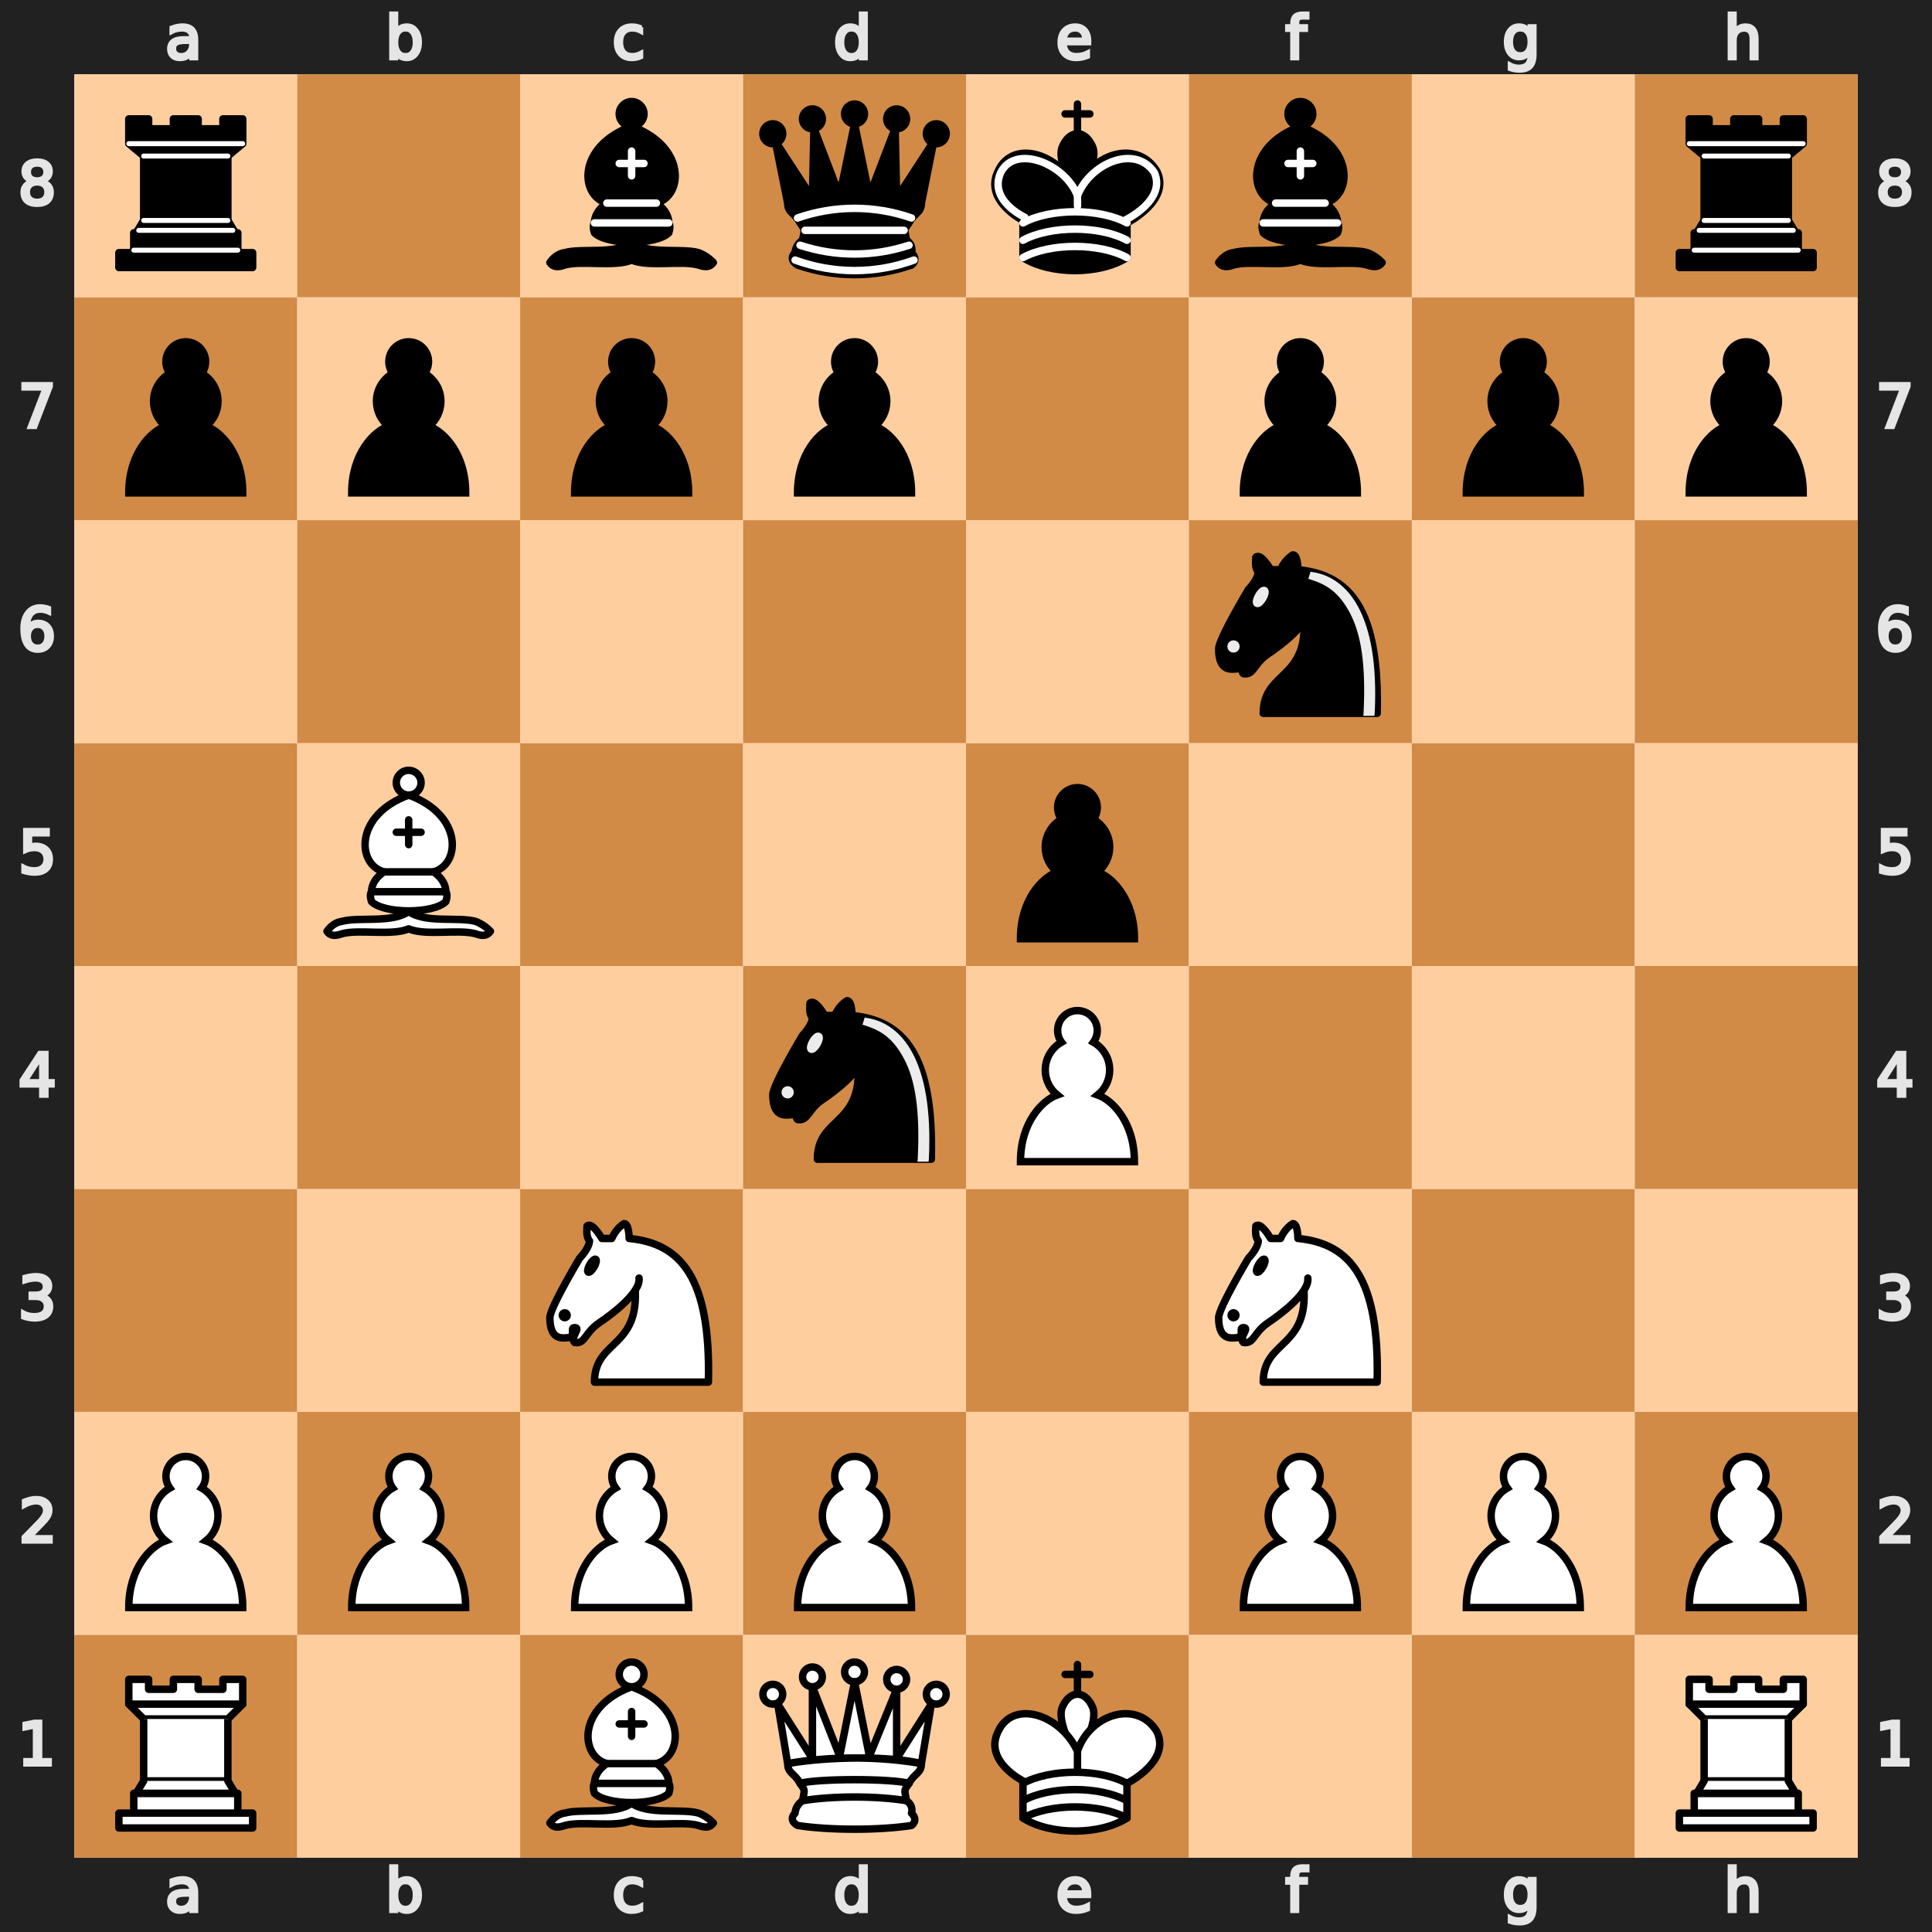
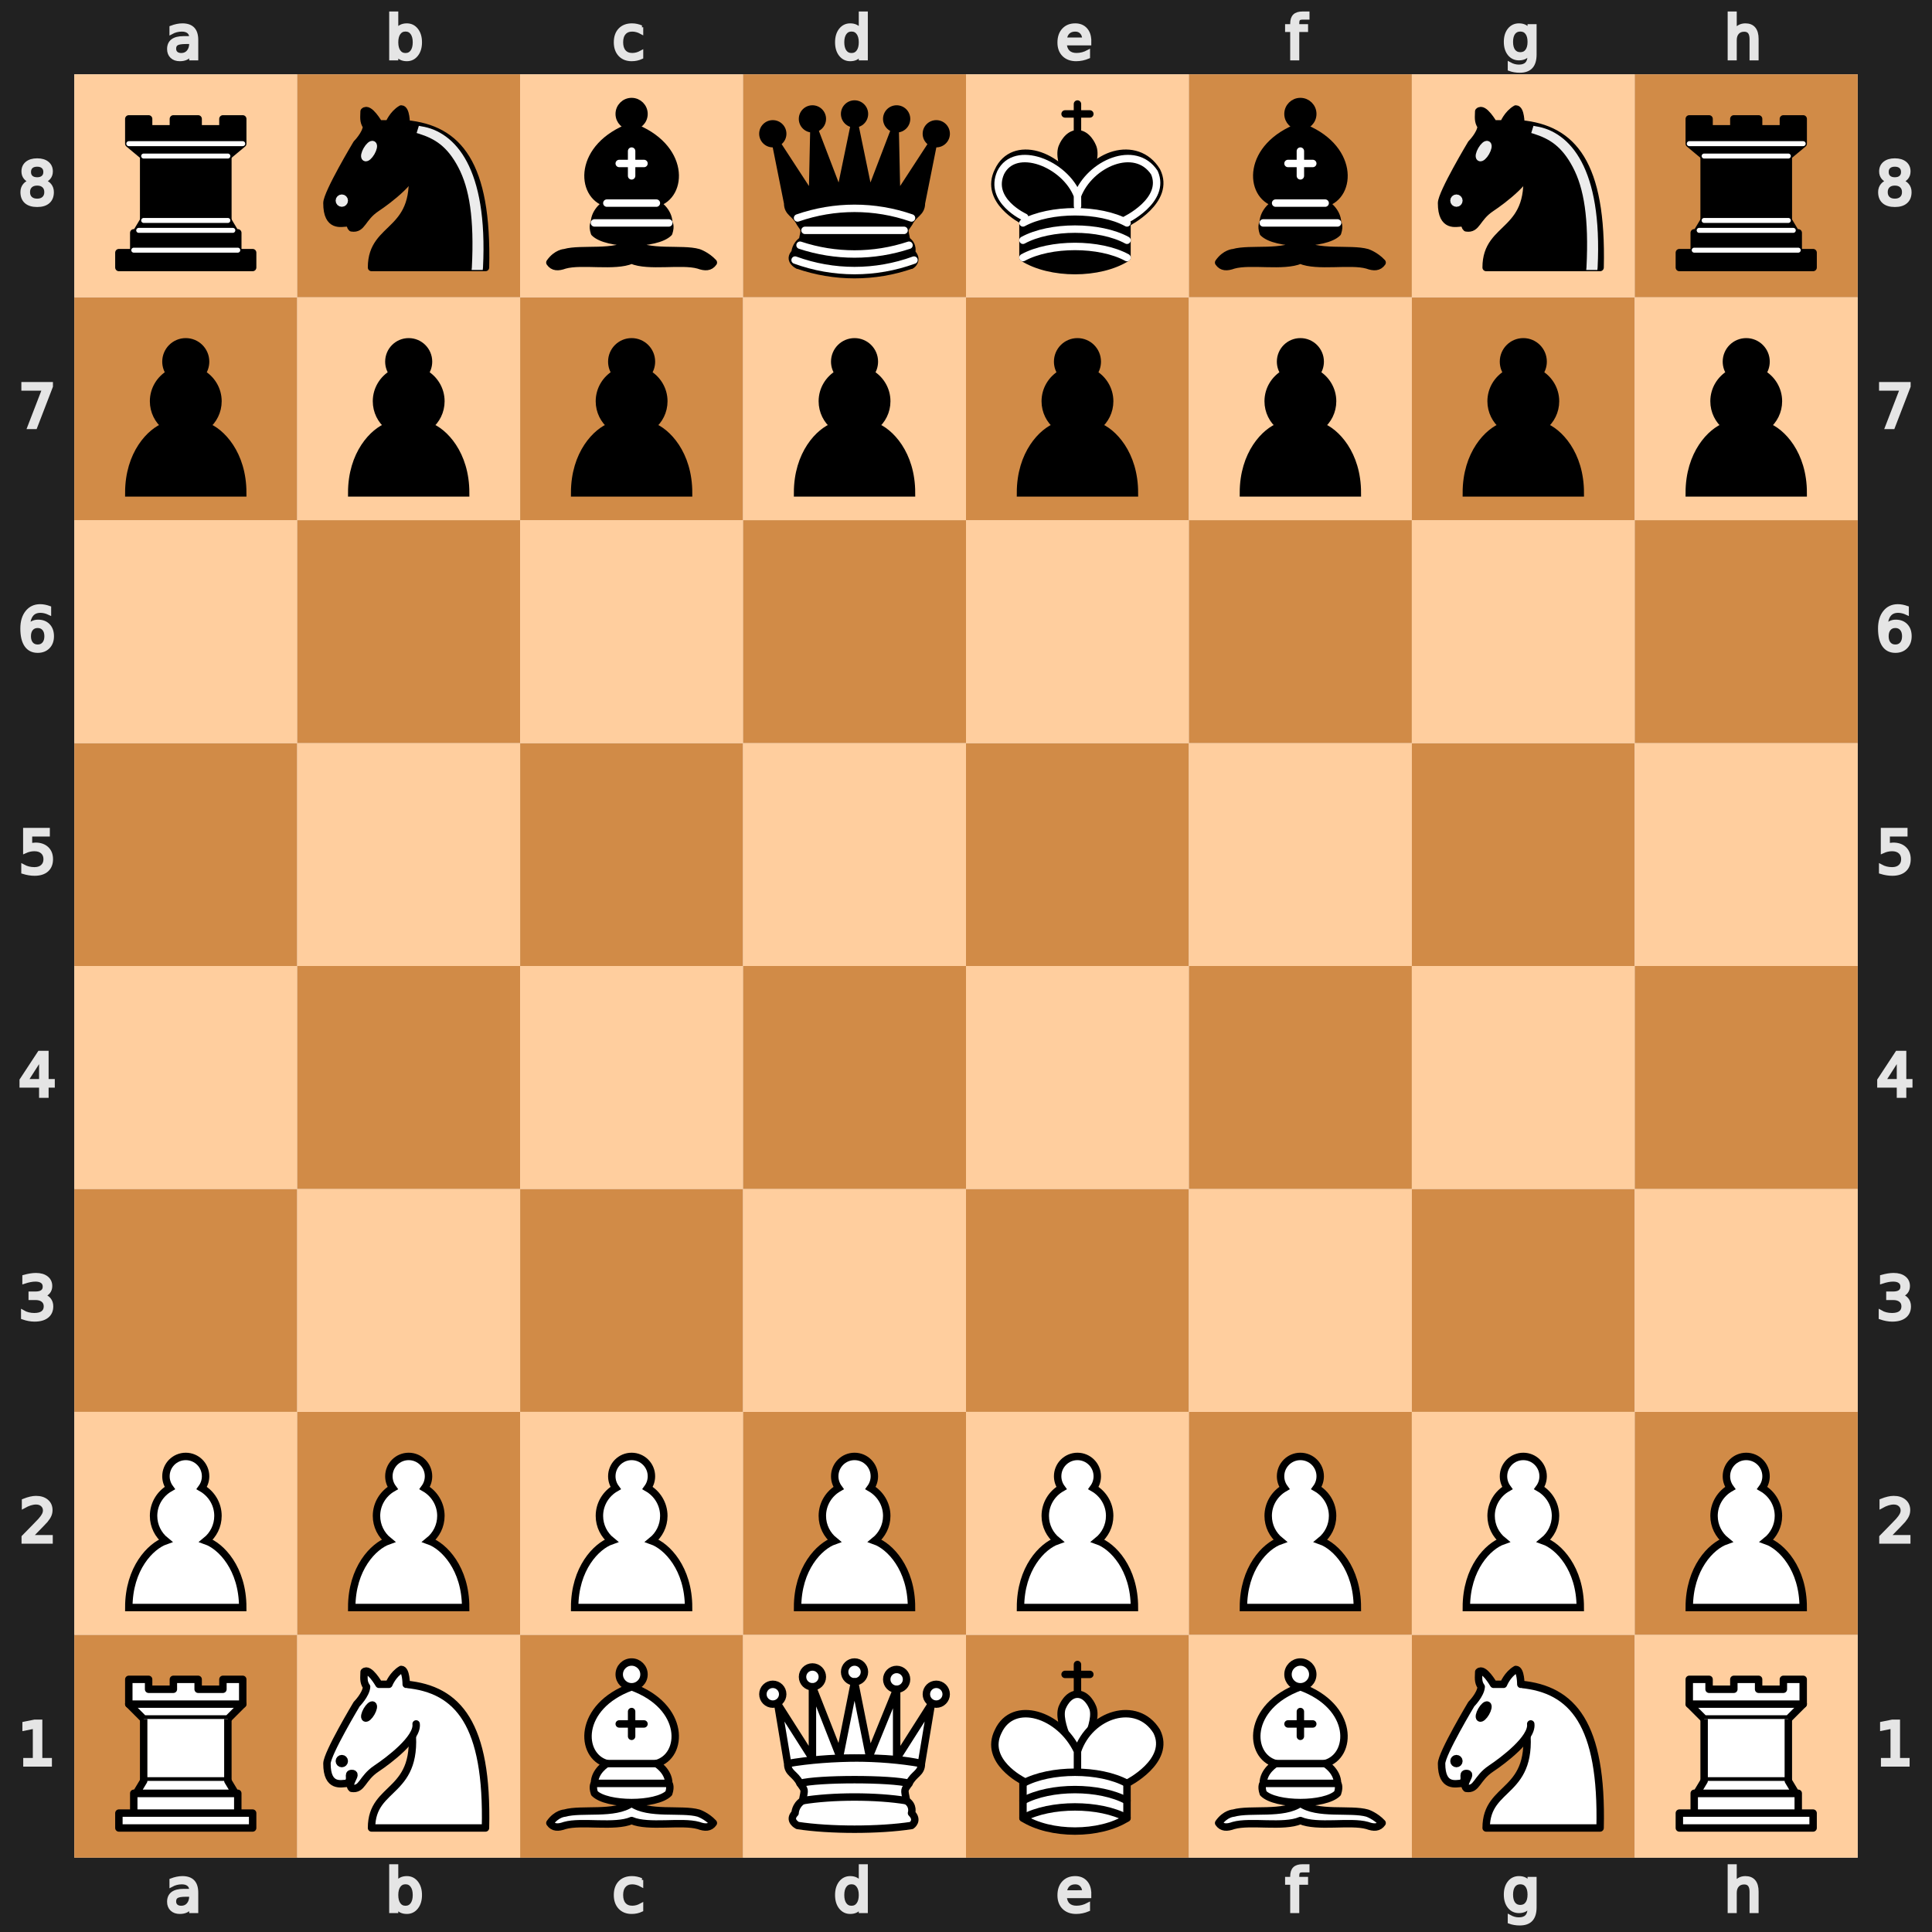
<svg xmlns="http://www.w3.org/2000/svg" xmlns:xlink="http://www.w3.org/1999/xlink" viewBox="0 0 390 390">
  <defs>
    <g id="white-pawn" class="white pawn">
      <path d="M22.5 9c-2.21 0-4 1.79-4 4 0 .89.29 1.71.78 2.38C17.33 16.5 16 18.59 16 21c0 2.03.94 3.84 2.41 5.03-3 1.06-7.41 5.55-7.41 13.47h23c0-7.92-4.41-12.41-7.41-13.47 1.47-1.19 2.41-3 2.41-5.03 0-2.41-1.33-4.5-3.28-5.62.49-.67.78-1.49.78-2.38 0-2.21-1.79-4-4-4z" fill="#fff" stroke="#000" stroke-width="1.5" stroke-linecap="round" />
    </g>
    <g id="white-knight" class="white knight" fill="none" fill-rule="evenodd" stroke="#000" stroke-width="1.5" stroke-linecap="round" stroke-linejoin="round">
      <path d="M 22,10 C 32.5,11 38.5,18 38,39 L 15,39 C 15,30 25,32.5 23,18" style="fill:#ffffff; stroke:#000000;" />
      <path d="M 24,18 C 24.38,20.91 18.45,25.37 16,27 C 13,29 13.18,31.34 11,31 C 9.958,30.06 12.41,27.96 11,28 C 10,28 11.19,29.23 10,30 C 9,30 5.997,31 6,26 C 6,24 12,14 12,14 C 12,14 13.89,12.1 14,10.5 C 13.27,9.506 13.5,8.5 13.5,7.5 C 14.5,6.5 16.5,10 16.5,10 L 18.5,10 C 18.5,10 19.28,8.008 21,7 C 22,7 22,10 22,10" style="fill:#ffffff; stroke:#000000;" />
      <path d="M 9.5 25.5 A 0.5 0.5 0 1 1 8.5,25.5 A 0.5 0.5 0 1 1 9.5 25.5 z" style="fill:#000000; stroke:#000000;" />
      <path d="M 15 15.5 A 0.5 1.5 0 1 1 14,15.5 A 0.5 1.5 0 1 1 15 15.5 z" transform="matrix(0.866,0.5,-0.5,0.866,9.693,-5.173)" style="fill:#000000; stroke:#000000;" />
    </g>
    <g id="white-bishop" class="white bishop" fill="none" fill-rule="evenodd" stroke="#000" stroke-width="1.5" stroke-linecap="round" stroke-linejoin="round">
      <g fill="#fff" stroke-linecap="butt">
        <path d="M9 36c3.39-.97 10.11.43 13.5-2 3.39 2.43 10.11 1.03 13.5 2 0 0 1.65.54 3 2-.68.97-1.65.99-3 .5-3.39-.97-10.11.46-13.5-1-3.39 1.46-10.11.03-13.5 1-1.354.49-2.323.47-3-.5 1.354-1.94 3-2 3-2zM15 32c2.5 2.5 12.5 2.5 15 0 .5-1.5 0-2 0-2 0-2.5-2.5-4-2.5-4 5.5-1.5 6-11.5-5-15.5-11 4-10.5 14-5 15.5 0 0-2.5 1.5-2.5 4 0 0-.5.5 0 2zM25 8a2.5 2.5 0 1 1-5 0 2.5 2.5 0 1 1 5 0z" />
      </g>
      <path d="M17.5 26h10M15 30h15m-7.5-14.5v5M20 18h5" stroke-linejoin="miter" />
    </g>
    <g id="white-rook" class="white rook" fill="#fff" fill-rule="evenodd" stroke="#000" stroke-width="1.5" stroke-linecap="round" stroke-linejoin="round">
      <path d="M9 39h27v-3H9v3zM12 36v-4h21v4H12zM11 14V9h4v2h5V9h5v2h5V9h4v5" stroke-linecap="butt" />
      <path d="M34 14l-3 3H14l-3-3" />
      <path d="M31 17v12.5H14V17" stroke-linecap="butt" stroke-linejoin="miter" />
      <path d="M31 29.5l1.5 2.5h-20l1.5-2.5" />
      <path d="M11 14h23" fill="none" stroke-linejoin="miter" />
    </g>
    <g id="white-queen" class="white queen" fill="#fff" fill-rule="evenodd" stroke="#000" stroke-width="1.5" stroke-linecap="round" stroke-linejoin="round">
      <path d="M8 12a2 2 0 1 1-4 0 2 2 0 1 1 4 0zM24.5 7.5a2 2 0 1 1-4 0 2 2 0 1 1 4 0zM41 12a2 2 0 1 1-4 0 2 2 0 1 1 4 0zM16 8.5a2 2 0 1 1-4 0 2 2 0 1 1 4 0zM33 9a2 2 0 1 1-4 0 2 2 0 1 1 4 0z" />
      <path d="M9 26c8.5-1.5 21-1.5 27 0l2-12-7 11V11l-5.5 13.5-3-15-3 15-5.5-14V25L7 14l2 12zM9 26c0 2 1.5 2 2.5 4 1 1.5 1 1 .5 3.5-1.5 1-1.5 2.5-1.5 2.5-1.5 1.5.5 2.5.5 2.5 6.5 1 16.5 1 23 0 0 0 1.5-1 0-2.5 0 0 .5-1.5-1-2.5-.5-2.5-.5-2 .5-3.5 1-2 2.5-2 2.5-4-8.5-1.5-18.5-1.5-27 0z" stroke-linecap="butt" />
      <path d="M11.5 30c3.5-1 18.5-1 22 0M12 33.5c6-1 15-1 21 0" fill="none" />
    </g>
    <g id="white-king" class="white king" fill="none" fill-rule="evenodd" stroke="#000" stroke-width="1.5" stroke-linecap="round" stroke-linejoin="round">
      <path d="M22.5 11.63V6M20 8h5" stroke-linejoin="miter" />
      <path d="M22.5 25s4.5-7.5 3-10.5c0 0-1-2.5-3-2.5s-3 2.5-3 2.5c-1.5 3 3 10.5 3 10.5" fill="#fff" stroke-linecap="butt" stroke-linejoin="miter" />
      <path d="M11.5 37c5.5 3.5 15.5 3.5 21 0v-7s9-4.5 6-10.5c-4-6.5-13.5-3.5-16 4V27v-3.5c-3.5-7.5-13-10.5-16-4-3 6 5 10 5 10V37z" fill="#fff" />
      <path d="M11.5 30c5.5-3 15.5-3 21 0m-21 3.5c5.5-3 15.5-3 21 0m-21 3.5c5.5-3 15.5-3 21 0" />
    </g>
    <g id="black-pawn" class="black pawn">
      <path d="M22.5 9c-2.21 0-4 1.79-4 4 0 .89.29 1.71.78 2.38C17.33 16.5 16 18.59 16 21c0 2.03.94 3.84 2.41 5.03-3 1.06-7.41 5.55-7.41 13.47h23c0-7.92-4.41-12.41-7.41-13.47 1.47-1.19 2.41-3 2.41-5.03 0-2.41-1.33-4.5-3.28-5.62.49-.67.78-1.49.78-2.38 0-2.21-1.79-4-4-4z" fill="#000" stroke="#000" stroke-width="1.5" stroke-linecap="round" />
    </g>
    <g id="black-knight" class="black knight" fill="none" fill-rule="evenodd" stroke="#000" stroke-width="1.5" stroke-linecap="round" stroke-linejoin="round">
      <path d="M 22,10 C 32.5,11 38.5,18 38,39 L 15,39 C 15,30 25,32.5 23,18" style="fill:#000000; stroke:#000000;" />
      <path d="M 24,18 C 24.38,20.91 18.45,25.37 16,27 C 13,29 13.18,31.34 11,31 C 9.958,30.06 12.41,27.96 11,28 C 10,28 11.19,29.23 10,30 C 9,30 5.997,31 6,26 C 6,24 12,14 12,14 C 12,14 13.89,12.1 14,10.5 C 13.27,9.506 13.5,8.5 13.5,7.5 C 14.5,6.5 16.5,10 16.5,10 L 18.5,10 C 18.5,10 19.28,8.008 21,7 C 22,7 22,10 22,10" style="fill:#000000; stroke:#000000;" />
      <path d="M 9.5 25.5 A 0.5 0.5 0 1 1 8.5,25.5 A 0.5 0.5 0 1 1 9.5 25.5 z" style="fill:#ececec; stroke:#ececec;" />
      <path d="M 15 15.5 A 0.5 1.5 0 1 1 14,15.5 A 0.5 1.5 0 1 1 15 15.5 z" transform="matrix(0.866,0.5,-0.5,0.866,9.693,-5.173)" style="fill:#ececec; stroke:#ececec;" />
      <path d="M 24.55,10.4 L 24.1,11.85 L 24.6,12 C 27.75,13 30.25,14.49 32.5,18.75 C 34.75,23.01 35.75,29.06 35.25,39 L 35.2,39.5 L 37.45,39.5 L 37.5,39 C 38,28.94 36.62,22.15 34.25,17.66 C 31.88,13.17 28.46,11.02 25.06,10.5 L 24.55,10.4 z " style="fill:#ececec; stroke:none;" />
    </g>
    <g id="black-bishop" class="black bishop" fill="none" fill-rule="evenodd" stroke="#000" stroke-width="1.5" stroke-linecap="round" stroke-linejoin="round">
      <path d="M9 36c3.39-.97 10.11.43 13.5-2 3.39 2.43 10.11 1.03 13.5 2 0 0 1.65.54 3 2-.68.97-1.65.99-3 .5-3.39-.97-10.11.46-13.5-1-3.39 1.46-10.11.03-13.5 1-1.354.49-2.323.47-3-.5 1.354-1.94 3-2 3-2zm6-4c2.5 2.5 12.5 2.5 15 0 .5-1.5 0-2 0-2 0-2.5-2.5-4-2.5-4 5.5-1.5 6-11.5-5-15.5-11 4-10.5 14-5 15.5 0 0-2.5 1.5-2.5 4 0 0-.5.5 0 2zM25 8a2.5 2.5 0 1 1-5 0 2.5 2.5 0 1 1 5 0z" fill="#000" stroke-linecap="butt" />
      <path d="M17.5 26h10M15 30h15m-7.5-14.5v5M20 18h5" stroke="#fff" stroke-linejoin="miter" />
    </g>
    <g id="black-rook" class="black rook" fill="#000" fill-rule="evenodd" stroke="#000" stroke-width="1.5" stroke-linecap="round" stroke-linejoin="round">
      <path d="M9 39h27v-3H9v3zM12.5 32l1.5-2.5h17l1.5 2.5h-20zM12 36v-4h21v4H12z" stroke-linecap="butt" />
      <path d="M14 29.5v-13h17v13H14z" stroke-linecap="butt" stroke-linejoin="miter" />
      <path d="M14 16.5L11 14h23l-3 2.5H14zM11 14V9h4v2h5V9h5v2h5V9h4v5H11z" stroke-linecap="butt" />
      <path d="M12 35.5h21M13 31.5h19M14 29.5h17M14 16.5h17M11 14h23" fill="none" stroke="#fff" stroke-width="1" stroke-linejoin="miter" />
    </g>
    <g id="black-queen" class="black queen" fill="#000" fill-rule="evenodd" stroke="#000" stroke-width="1.5" stroke-linecap="round" stroke-linejoin="round">
      <g fill="#000" stroke="none">
        <circle cx="6" cy="12" r="2.75" />
        <circle cx="14" cy="9" r="2.75" />
        <circle cx="22.5" cy="8" r="2.75" />
        <circle cx="31" cy="9" r="2.75" />
        <circle cx="39" cy="12" r="2.75" />
      </g>
      <path d="M9 26c8.5-1.5 21-1.5 27 0l2.5-12.5L31 25l-.3-14.1-5.2 13.6-3-14.5-3 14.5-5.2-13.6L14 25 6.5 13.5 9 26zM9 26c0 2 1.5 2 2.5 4 1 1.5 1 1 .5 3.5-1.5 1-1.5 2.5-1.5 2.5-1.5 1.5.5 2.5.5 2.5 6.5 1 16.5 1 23 0 0 0 1.5-1 0-2.5 0 0 .5-1.5-1-2.5-.5-2.5-.5-2 .5-3.5 1-2 2.5-2 2.5-4-8.5-1.5-18.5-1.5-27 0z" stroke-linecap="butt" />
      <path d="M11 38.5a35 35 1 0 0 23 0" fill="none" stroke-linecap="butt" />
      <path d="M11 29a35 35 1 0 1 23 0M12.5 31.5h20M11.5 34.5a35 35 1 0 0 22 0M10.5 37.5a35 35 1 0 0 24 0" fill="none" stroke="#fff" />
    </g>
    <g id="black-king" class="black king" fill="none" fill-rule="evenodd" stroke="#000" stroke-width="1.5" stroke-linecap="round" stroke-linejoin="round">
      <path d="M22.5 11.63V6" stroke-linejoin="miter" />
      <path d="M22.5 25s4.5-7.5 3-10.5c0 0-1-2.5-3-2.5s-3 2.5-3 2.5c-1.5 3 3 10.5 3 10.5" fill="#000" stroke-linecap="butt" stroke-linejoin="miter" />
      <path d="M11.5 37c5.5 3.5 15.5 3.5 21 0v-7s9-4.5 6-10.5c-4-6.5-13.5-3.5-16 4V27v-3.5c-3.5-7.5-13-10.5-16-4-3 6 5 10 5 10V37z" fill="#000" />
      <path d="M20 8h5" stroke-linejoin="miter" />
      <path d="M32 29.5s8.5-4 6.03-9.65C34.15 14 25 18 22.5 24.5l.01 2.1-.01-2.1C20 18 9.906 14 6.997 19.85c-2.497 5.65 4.853 9 4.853 9M11.5 30c5.5-3 15.5-3 21 0m-21 3.5c5.5-3 15.5-3 21 0m-21 3.5c5.5-3 15.5-3 21 0" stroke="#fff" />
    </g>
  </defs>
  <rect x="7.5" y="7.5" width="375" height="375" fill="none" stroke="#212121" stroke-width="15" />
  <g transform="translate(20, 1) scale(0.75, 0.75)" fill="#e5e5e5" stroke="#e5e5e5">
    <path d="M23.328 10.016q-1.742 0-2.414.398-.672.398-.672 1.36 0 .765.5 1.218.508.445 1.375.445 1.196 0 1.914-.843.727-.852.727-2.258v-.32zm2.867-.594v4.992h-1.437v-1.328q-.492.797-1.227 1.18-.734.375-1.797.375-1.343 0-2.14-.75-.79-.758-.79-2.024 0-1.476.985-2.226.992-.75 2.953-.75h2.016V8.75q0-.992-.656-1.531-.649-.547-1.829-.547-.75 0-1.46.18-.711.18-1.368.539V6.062q.79-.304 1.532-.453.742-.156 1.445-.156 1.898 0 2.836.984.937.985.937 2.985z" />
  </g>
  <g transform="translate(20, 375) scale(0.75, 0.75)" fill="#e5e5e5" stroke="#e5e5e5">
    <path d="M23.328 10.016q-1.742 0-2.414.398-.672.398-.672 1.36 0 .765.5 1.218.508.445 1.375.445 1.196 0 1.914-.843.727-.852.727-2.258v-.32zm2.867-.594v4.992h-1.437v-1.328q-.492.797-1.227 1.18-.734.375-1.797.375-1.343 0-2.14-.75-.79-.758-.79-2.024 0-1.476.985-2.226.992-.75 2.953-.75h2.016V8.75q0-.992-.656-1.531-.649-.547-1.829-.547-.75 0-1.46.18-.711.18-1.368.539V6.062q.79-.304 1.532-.453.742-.156 1.445-.156 1.898 0 2.836.984.937.985.937 2.985z" />
  </g>
  <g transform="translate(65, 1) scale(0.75, 0.75)" fill="#e5e5e5" stroke="#e5e5e5">
    <path d="M24.922 10.047q0-1.586-.656-2.485-.649-.906-1.79-.906-1.14 0-1.796.906-.649.899-.649 2.485 0 1.586.649 2.492.656.898 1.797.898 1.14 0 1.789-.898.656-.906.656-2.492zm-4.89-3.055q.452-.781 1.14-1.156.695-.383 1.656-.383 1.594 0 2.586 1.266 1 1.265 1 3.328 0 2.062-1 3.328-.992 1.266-2.586 1.266-.96 0-1.656-.375-.688-.383-1.14-1.164v1.312h-1.446V2.258h1.445z" />
  </g>
  <g transform="translate(65, 375) scale(0.75, 0.75)" fill="#e5e5e5" stroke="#e5e5e5">
    <path d="M24.922 10.047q0-1.586-.656-2.485-.649-.906-1.79-.906-1.14 0-1.796.906-.649.899-.649 2.485 0 1.586.649 2.492.656.898 1.797.898 1.14 0 1.789-.898.656-.906.656-2.492zm-4.89-3.055q.452-.781 1.14-1.156.695-.383 1.656-.383 1.594 0 2.586 1.266 1 1.265 1 3.328 0 2.062-1 3.328-.992 1.266-2.586 1.266-.96 0-1.656-.375-.688-.383-1.14-1.164v1.312h-1.446V2.258h1.445z" />
  </g>
  <g transform="translate(110, 1) scale(0.75, 0.75)" fill="#e5e5e5" stroke="#e5e5e5">
    <path d="M25.96 6v1.344q-.608-.336-1.226-.5-.609-.172-1.234-.172-1.398 0-2.172.89-.773.883-.773 2.485 0 1.601.773 2.492.774.883 2.172.883.625 0 1.234-.164.618-.172 1.227-.508v1.328q-.602.281-1.25.422-.64.14-1.367.14-1.977 0-3.14-1.242-1.165-1.242-1.165-3.351 0-2.14 1.172-3.367 1.18-1.227 3.227-1.227.664 0 1.296.14.633.134 1.227.407z" />
  </g>
  <g transform="translate(110, 375) scale(0.75, 0.75)" fill="#e5e5e5" stroke="#e5e5e5">
    <path d="M25.96 6v1.344q-.608-.336-1.226-.5-.609-.172-1.234-.172-1.398 0-2.172.89-.773.883-.773 2.485 0 1.601.773 2.492.774.883 2.172.883.625 0 1.234-.164.618-.172 1.227-.508v1.328q-.602.281-1.25.422-.64.14-1.367.14-1.977 0-3.14-1.242-1.165-1.242-1.165-3.351 0-2.14 1.172-3.367 1.18-1.227 3.227-1.227.664 0 1.296.14.633.134 1.227.407z" />
  </g>
  <g transform="translate(155, 1) scale(0.75, 0.75)" fill="#e5e5e5" stroke="#e5e5e5">
    <path d="M24.973 6.992V2.258h1.437v12.156h-1.437v-1.312q-.453.78-1.149 1.164-.687.375-1.656.375-1.586 0-2.586-1.266-.992-1.266-.992-3.328 0-2.063.992-3.328 1-1.266 2.586-1.266.969 0 1.656.383.696.375 1.149 1.156zm-4.899 3.055q0 1.586.649 2.492.656.898 1.797.898 1.14 0 1.796-.898.657-.906.657-2.492 0-1.586-.657-2.485-.656-.906-1.796-.906-1.141 0-1.797.906-.649.899-.649 2.485z" />
  </g>
  <g transform="translate(155, 375) scale(0.75, 0.75)" fill="#e5e5e5" stroke="#e5e5e5">
    <path d="M24.973 6.992V2.258h1.437v12.156h-1.437v-1.312q-.453.78-1.149 1.164-.687.375-1.656.375-1.586 0-2.586-1.266-.992-1.266-.992-3.328 0-2.063.992-3.328 1-1.266 2.586-1.266.969 0 1.656.383.696.375 1.149 1.156zm-4.899 3.055q0 1.586.649 2.492.656.898 1.797.898 1.14 0 1.796-.898.657-.906.657-2.492 0-1.586-.657-2.485-.656-.906-1.796-.906-1.141 0-1.797.906-.649.899-.649 2.485z" />
  </g>
  <g transform="translate(200, 1) scale(0.75, 0.75)" fill="#e5e5e5" stroke="#e5e5e5">
    <path d="M26.555 9.68v.703h-6.61q.094 1.484.89 2.265.806.774 2.235.774.828 0 1.602-.203.781-.203 1.547-.61v1.36q-.774.328-1.586.5-.813.172-1.649.172-2.093 0-3.32-1.22-1.219-1.218-1.219-3.296 0-2.148 1.157-3.406 1.164-1.266 3.132-1.266 1.766 0 2.79 1.14 1.03 1.134 1.03 3.087zm-1.438-.422q-.015-1.18-.664-1.883-.64-.703-1.703-.703-1.203 0-1.93.68-.718.68-.828 1.914z" />
  </g>
  <g transform="translate(200, 375) scale(0.75, 0.75)" fill="#e5e5e5" stroke="#e5e5e5">
    <path d="M26.555 9.68v.703h-6.61q.094 1.484.89 2.265.806.774 2.235.774.828 0 1.602-.203.781-.203 1.547-.61v1.36q-.774.328-1.586.5-.813.172-1.649.172-2.093 0-3.32-1.22-1.219-1.218-1.219-3.296 0-2.148 1.157-3.406 1.164-1.266 3.132-1.266 1.766 0 2.79 1.14 1.03 1.134 1.03 3.087zm-1.438-.422q-.015-1.18-.664-1.883-.64-.703-1.703-.703-1.203 0-1.93.68-.718.68-.828 1.914z" />
  </g>
  <g transform="translate(245, 1) scale(0.75, 0.75)" fill="#e5e5e5" stroke="#e5e5e5">
    <path d="M25.285 2.258v1.195H23.91q-.773 0-1.078.313-.297.312-.297 1.125v.773h2.367v1.117h-2.367v7.633H21.09V6.781h-1.375V5.664h1.375v-.61q0-1.46.68-2.124.68-.672 2.156-.672z" />
  </g>
  <g transform="translate(245, 375) scale(0.75, 0.75)" fill="#e5e5e5" stroke="#e5e5e5">
    <path d="M25.285 2.258v1.195H23.91q-.773 0-1.078.313-.297.312-.297 1.125v.773h2.367v1.117h-2.367v7.633H21.09V6.781h-1.375V5.664h1.375v-.61q0-1.46.68-2.124.68-.672 2.156-.672z" />
  </g>
  <g transform="translate(290, 1) scale(0.75, 0.75)" fill="#e5e5e5" stroke="#e5e5e5">
    <path d="M24.973 9.937q0-1.562-.649-2.421-.64-.86-1.804-.86-1.157 0-1.805.86-.64.859-.64 2.421 0 1.555.64 2.415.648.859 1.805.859 1.164 0 1.804-.86.649-.859.649-2.414zm1.437 3.391q0 2.234-.992 3.32-.992 1.094-3.04 1.094-.757 0-1.429-.117-.672-.11-1.304-.344v-1.398q.632.344 1.25.508.617.164 1.257.164 1.414 0 2.118-.743.703-.734.703-2.226v-.711q-.446.773-1.141 1.156-.695.383-1.664.383-1.61 0-2.594-1.227-.984-1.226-.984-3.25 0-2.03.984-3.257.985-1.227 2.594-1.227.969 0 1.664.383t1.14 1.156V5.664h1.438z" />
  </g>
  <g transform="translate(290, 375) scale(0.75, 0.75)" fill="#e5e5e5" stroke="#e5e5e5">
    <path d="M24.973 9.937q0-1.562-.649-2.421-.64-.86-1.804-.86-1.157 0-1.805.86-.64.859-.64 2.421 0 1.555.64 2.415.648.859 1.805.859 1.164 0 1.804-.86.649-.859.649-2.414zm1.437 3.391q0 2.234-.992 3.32-.992 1.094-3.04 1.094-.757 0-1.429-.117-.672-.11-1.304-.344v-1.398q.632.344 1.25.508.617.164 1.257.164 1.414 0 2.118-.743.703-.734.703-2.226v-.711q-.446.773-1.141 1.156-.695.383-1.664.383-1.61 0-2.594-1.227-.984-1.226-.984-3.25 0-2.03.984-3.257.985-1.227 2.594-1.227.969 0 1.664.383t1.14 1.156V5.664h1.438z" />
  </g>
  <g transform="translate(335, 1) scale(0.75, 0.75)" fill="#e5e5e5" stroke="#e5e5e5">
    <path d="M26.164 9.133v5.281h-1.437V9.18q0-1.243-.485-1.86-.484-.617-1.453-.617-1.164 0-1.836.742-.672.742-.672 2.024v4.945h-1.445V2.258h1.445v4.765q.516-.789 1.211-1.18.703-.39 1.617-.39 1.508 0 2.282.938.773.93.773 2.742z" />
  </g>
  <g transform="translate(335, 375) scale(0.75, 0.75)" fill="#e5e5e5" stroke="#e5e5e5">
    <path d="M26.164 9.133v5.281h-1.437V9.18q0-1.243-.485-1.86-.484-.617-1.453-.617-1.164 0-1.836.742-.672.742-.672 2.024v4.945h-1.445V2.258h1.445v4.765q.516-.789 1.211-1.18.703-.39 1.617-.39 1.508 0 2.282.938.773.93.773 2.742z" />
  </g>
  <g transform="translate(0, 335) scale(0.75, 0.75)" fill="#e5e5e5" stroke="#e5e5e5">
    <path d="M6.754 26.996h2.578v-8.898l-2.805.562v-1.437l2.79-.563h1.578v10.336h2.578v1.328h-6.72z" />
  </g>
  <g transform="translate(375, 335) scale(0.75, 0.75)" fill="#e5e5e5" stroke="#e5e5e5">
    <path d="M6.754 26.996h2.578v-8.898l-2.805.562v-1.437l2.79-.563h1.578v10.336h2.578v1.328h-6.72z" />
  </g>
  <g transform="translate(0, 290) scale(0.75, 0.75)" fill="#e5e5e5" stroke="#e5e5e5">
    <path d="M8.195 26.996h5.508v1.328H6.297v-1.328q.898-.93 2.445-2.492 1.555-1.57 1.953-2.024.758-.851 1.055-1.437.305-.594.305-1.164 0-.93-.657-1.516-.648-.586-1.695-.586-.742 0-1.57.258-.82.258-1.758.781v-1.593q.953-.383 1.781-.578.828-.196 1.516-.196 1.812 0 2.89.906 1.079.907 1.079 2.422 0 .72-.274 1.368-.265.64-.976 1.515-.196.227-1.243 1.313-1.046 1.078-2.953 3.023z" />
  </g>
  <g transform="translate(375, 290) scale(0.75, 0.75)" fill="#e5e5e5" stroke="#e5e5e5">
    <path d="M8.195 26.996h5.508v1.328H6.297v-1.328q.898-.93 2.445-2.492 1.555-1.57 1.953-2.024.758-.851 1.055-1.437.305-.594.305-1.164 0-.93-.657-1.516-.648-.586-1.695-.586-.742 0-1.57.258-.82.258-1.758.781v-1.593q.953-.383 1.781-.578.828-.196 1.516-.196 1.812 0 2.89.906 1.079.907 1.079 2.422 0 .72-.274 1.368-.265.64-.976 1.515-.196.227-1.243 1.313-1.046 1.078-2.953 3.023z" />
  </g>
  <g transform="translate(0, 245) scale(0.75, 0.75)" fill="#e5e5e5" stroke="#e5e5e5">
    <path d="M11.434 22.035q1.132.242 1.765 1.008.64.766.64 1.89 0 1.727-1.187 2.672-1.187.946-3.375.946-.734 0-1.515-.149-.774-.14-1.602-.43V26.45q.656.383 1.438.578.78.196 1.632.196 1.485 0 2.258-.586.782-.586.782-1.703 0-1.032-.727-1.61-.719-.586-2.008-.586h-1.36v-1.297h1.423q1.164 0 1.78-.46.618-.47.618-1.344 0-.899-.64-1.375-.633-.485-1.82-.485-.65 0-1.391.141-.743.14-1.633.437V16.95q.898-.25 1.68-.375.788-.125 1.484-.125 1.797 0 2.844.82 1.046.813 1.046 2.204 0 .968-.554 1.64-.555.664-1.578.922z" />
  </g>
  <g transform="translate(375, 245) scale(0.75, 0.75)" fill="#e5e5e5" stroke="#e5e5e5">
    <path d="M11.434 22.035q1.132.242 1.765 1.008.64.766.64 1.89 0 1.727-1.187 2.672-1.187.946-3.375.946-.734 0-1.515-.149-.774-.14-1.602-.43V26.45q.656.383 1.438.578.78.196 1.632.196 1.485 0 2.258-.586.782-.586.782-1.703 0-1.032-.727-1.61-.719-.586-2.008-.586h-1.36v-1.297h1.423q1.164 0 1.78-.46.618-.47.618-1.344 0-.899-.64-1.375-.633-.485-1.82-.485-.65 0-1.391.141-.743.14-1.633.437V16.95q.898-.25 1.68-.375.788-.125 1.484-.125 1.797 0 2.844.82 1.046.813 1.046 2.204 0 .968-.554 1.64-.555.664-1.578.922z" />
  </g>
  <g transform="translate(0, 200) scale(0.75, 0.75)" fill="#e5e5e5" stroke="#e5e5e5">
    <path d="M11.016 18.035L7.03 24.262h3.985zm-.414-1.375h1.984v7.602h1.664v1.312h-1.664v2.75h-1.57v-2.75H5.75v-1.523z" />
  </g>
  <g transform="translate(375, 200) scale(0.75, 0.75)" fill="#e5e5e5" stroke="#e5e5e5">
    <path d="M11.016 18.035L7.03 24.262h3.985zm-.414-1.375h1.984v7.602h1.664v1.312h-1.664v2.75h-1.57v-2.75H5.75v-1.523z" />
  </g>
  <g transform="translate(0, 155) scale(0.75, 0.75)" fill="#e5e5e5" stroke="#e5e5e5">
    <path d="M6.719 16.66h6.195v1.328h-4.75v2.86q.344-.118.688-.172.343-.063.687-.063 1.953 0 3.094 1.07 1.14 1.07 1.14 2.899 0 1.883-1.171 2.93-1.172 1.039-3.305 1.039-.735 0-1.5-.125-.758-.125-1.57-.375v-1.586q.703.383 1.453.57.75.188 1.586.188 1.351 0 2.14-.711.79-.711.79-1.93 0-1.219-.79-1.93-.789-.71-2.14-.71-.633 0-1.266.14-.625.14-1.281.438z" />
  </g>
  <g transform="translate(375, 155) scale(0.75, 0.75)" fill="#e5e5e5" stroke="#e5e5e5">
    <path d="M6.719 16.66h6.195v1.328h-4.75v2.86q.344-.118.688-.172.343-.063.687-.063 1.953 0 3.094 1.07 1.14 1.07 1.14 2.899 0 1.883-1.171 2.93-1.172 1.039-3.305 1.039-.735 0-1.5-.125-.758-.125-1.57-.375v-1.586q.703.383 1.453.57.75.188 1.586.188 1.351 0 2.14-.711.79-.711.79-1.93 0-1.219-.79-1.93-.789-.71-2.14-.71-.633 0-1.266.14-.625.14-1.281.438z" />
  </g>
  <g transform="translate(0, 110) scale(0.75, 0.75)" fill="#e5e5e5" stroke="#e5e5e5">
    <path d="M10.137 21.863q-1.063 0-1.688.727-.617.726-.617 1.992 0 1.258.617 1.992.625.727 1.688.727 1.062 0 1.68-.727.624-.734.624-1.992 0-1.266-.625-1.992-.617-.727-1.68-.727zm3.133-4.945v1.437q-.594-.28-1.204-.43-.601-.148-1.195-.148-1.562 0-2.39 1.055-.82 1.055-.938 3.188.46-.68 1.156-1.04.696-.367 1.531-.367 1.758 0 2.774 1.07 1.023 1.063 1.023 2.899 0 1.797-1.062 2.883-1.063 1.086-2.828 1.086-2.024 0-3.094-1.547-1.07-1.555-1.07-4.5 0-2.766 1.312-4.406 1.313-1.649 3.524-1.649.593 0 1.195.117.61.118 1.266.352z" />
  </g>
  <g transform="translate(375, 110) scale(0.75, 0.75)" fill="#e5e5e5" stroke="#e5e5e5">
    <path d="M10.137 21.863q-1.063 0-1.688.727-.617.726-.617 1.992 0 1.258.617 1.992.625.727 1.688.727 1.062 0 1.68-.727.624-.734.624-1.992 0-1.266-.625-1.992-.617-.727-1.68-.727zm3.133-4.945v1.437q-.594-.28-1.204-.43-.601-.148-1.195-.148-1.562 0-2.39 1.055-.82 1.055-.938 3.188.46-.68 1.156-1.04.696-.367 1.531-.367 1.758 0 2.774 1.07 1.023 1.063 1.023 2.899 0 1.797-1.062 2.883-1.063 1.086-2.828 1.086-2.024 0-3.094-1.547-1.07-1.555-1.07-4.5 0-2.766 1.312-4.406 1.313-1.649 3.524-1.649.593 0 1.195.117.61.118 1.266.352z" />
  </g>
  <g transform="translate(0, 65) scale(0.75, 0.75)" fill="#e5e5e5" stroke="#e5e5e5">
    <path d="M6.25 16.66h7.5v.672L9.516 28.324H7.867l3.985-10.336H6.25z" />
  </g>
  <g transform="translate(375, 65) scale(0.75, 0.75)" fill="#e5e5e5" stroke="#e5e5e5">
    <path d="M6.25 16.66h7.5v.672L9.516 28.324H7.867l3.985-10.336H6.25z" />
  </g>
  <g transform="translate(0, 20) scale(0.75, 0.75)" fill="#e5e5e5" stroke="#e5e5e5">
    <path d="M10 22.785q-1.125 0-1.773.602-.641.601-.641 1.656t.64 1.656q.649.602 1.774.602t1.773-.602q.649-.61.649-1.656 0-1.055-.649-1.656-.64-.602-1.773-.602zm-1.578-.672q-1.016-.25-1.586-.945-.563-.695-.563-1.695 0-1.399.993-2.211 1-.813 2.734-.813 1.742 0 2.734.813.993.812.993 2.21 0 1-.57 1.696-.563.695-1.571.945 1.14.266 1.773 1.04.641.773.641 1.89 0 1.695-1.04 2.602-1.03.906-2.96.906t-2.969-.906Q6 26.738 6 25.043q0-1.117.64-1.89.641-.774 1.782-1.04zm-.578-2.492q0 .906.562 1.414.57.508 1.594.508 1.016 0 1.586-.508.578-.508.578-1.414 0-.906-.578-1.414-.57-.508-1.586-.508-1.023 0-1.594.508-.562.508-.562 1.414z" />
  </g>
  <g transform="translate(375, 20) scale(0.75, 0.75)" fill="#e5e5e5" stroke="#e5e5e5">
    <path d="M10 22.785q-1.125 0-1.773.602-.641.601-.641 1.656t.64 1.656q.649.602 1.774.602t1.773-.602q.649-.61.649-1.656 0-1.055-.649-1.656-.64-.602-1.773-.602zm-1.578-.672q-1.016-.25-1.586-.945-.563-.695-.563-1.695 0-1.399.993-2.211 1-.813 2.734-.813 1.742 0 2.734.813.993.812.993 2.21 0 1-.57 1.696-.563.695-1.571.945 1.14.266 1.773 1.04.641.773.641 1.89 0 1.695-1.04 2.602-1.03.906-2.96.906t-2.969-.906Q6 26.738 6 25.043q0-1.117.64-1.89.641-.774 1.782-1.04zm-.578-2.492q0 .906.562 1.414.57.508 1.594.508 1.016 0 1.586-.508.578-.508.578-1.414 0-.906-.578-1.414-.57-.508-1.586-.508-1.023 0-1.594.508-.562.508-.562 1.414z" />
  </g>
  <rect x="15" y="330" width="45" height="45" class="square dark a1" stroke="none" fill="#d18b47" />
  <rect x="60" y="330" width="45" height="45" class="square light b1" stroke="none" fill="#ffce9e" />
  <rect x="105" y="330" width="45" height="45" class="square dark c1" stroke="none" fill="#d18b47" />
  <rect x="150" y="330" width="45" height="45" class="square light d1" stroke="none" fill="#ffce9e" />
  <rect x="195" y="330" width="45" height="45" class="square dark e1" stroke="none" fill="#d18b47" />
  <rect x="240" y="330" width="45" height="45" class="square light f1" stroke="none" fill="#ffce9e" />
  <rect x="285" y="330" width="45" height="45" class="square dark g1" stroke="none" fill="#d18b47" />
  <rect x="330" y="330" width="45" height="45" class="square light h1" stroke="none" fill="#ffce9e" />
  <rect x="15" y="285" width="45" height="45" class="square light a2" stroke="none" fill="#ffce9e" />
  <rect x="60" y="285" width="45" height="45" class="square dark b2" stroke="none" fill="#d18b47" />
  <rect x="105" y="285" width="45" height="45" class="square light c2" stroke="none" fill="#ffce9e" />
  <rect x="150" y="285" width="45" height="45" class="square dark d2" stroke="none" fill="#d18b47" />
  <rect x="195" y="285" width="45" height="45" class="square light e2" stroke="none" fill="#ffce9e" />
  <rect x="240" y="285" width="45" height="45" class="square dark f2" stroke="none" fill="#d18b47" />
  <rect x="285" y="285" width="45" height="45" class="square light g2" stroke="none" fill="#ffce9e" />
  <rect x="330" y="285" width="45" height="45" class="square dark h2" stroke="none" fill="#d18b47" />
  <rect x="15" y="240" width="45" height="45" class="square dark a3" stroke="none" fill="#d18b47" />
  <rect x="60" y="240" width="45" height="45" class="square light b3" stroke="none" fill="#ffce9e" />
  <rect x="105" y="240" width="45" height="45" class="square dark c3" stroke="none" fill="#d18b47" />
  <rect x="150" y="240" width="45" height="45" class="square light d3" stroke="none" fill="#ffce9e" />
  <rect x="195" y="240" width="45" height="45" class="square dark e3" stroke="none" fill="#d18b47" />
  <rect x="240" y="240" width="45" height="45" class="square light f3" stroke="none" fill="#ffce9e" />
  <rect x="285" y="240" width="45" height="45" class="square dark g3" stroke="none" fill="#d18b47" />
  <rect x="330" y="240" width="45" height="45" class="square light h3" stroke="none" fill="#ffce9e" />
  <rect x="15" y="195" width="45" height="45" class="square light a4" stroke="none" fill="#ffce9e" />
  <rect x="60" y="195" width="45" height="45" class="square dark b4" stroke="none" fill="#d18b47" />
  <rect x="105" y="195" width="45" height="45" class="square light c4" stroke="none" fill="#ffce9e" />
  <rect x="150" y="195" width="45" height="45" class="square dark d4" stroke="none" fill="#d18b47" />
  <rect x="195" y="195" width="45" height="45" class="square light e4" stroke="none" fill="#ffce9e" />
  <rect x="240" y="195" width="45" height="45" class="square dark f4" stroke="none" fill="#d18b47" />
  <rect x="285" y="195" width="45" height="45" class="square light g4" stroke="none" fill="#ffce9e" />
  <rect x="330" y="195" width="45" height="45" class="square dark h4" stroke="none" fill="#d18b47" />
  <rect x="15" y="150" width="45" height="45" class="square dark a5" stroke="none" fill="#d18b47" />
  <rect x="60" y="150" width="45" height="45" class="square light b5" stroke="none" fill="#ffce9e" />
  <rect x="105" y="150" width="45" height="45" class="square dark c5" stroke="none" fill="#d18b47" />
  <rect x="150" y="150" width="45" height="45" class="square light d5" stroke="none" fill="#ffce9e" />
  <rect x="195" y="150" width="45" height="45" class="square dark e5" stroke="none" fill="#d18b47" />
  <rect x="240" y="150" width="45" height="45" class="square light f5" stroke="none" fill="#ffce9e" />
  <rect x="285" y="150" width="45" height="45" class="square dark g5" stroke="none" fill="#d18b47" />
  <rect x="330" y="150" width="45" height="45" class="square light h5" stroke="none" fill="#ffce9e" />
  <rect x="15" y="105" width="45" height="45" class="square light a6" stroke="none" fill="#ffce9e" />
  <rect x="60" y="105" width="45" height="45" class="square dark b6" stroke="none" fill="#d18b47" />
  <rect x="105" y="105" width="45" height="45" class="square light c6" stroke="none" fill="#ffce9e" />
  <rect x="150" y="105" width="45" height="45" class="square dark d6" stroke="none" fill="#d18b47" />
  <rect x="195" y="105" width="45" height="45" class="square light e6" stroke="none" fill="#ffce9e" />
  <rect x="240" y="105" width="45" height="45" class="square dark f6" stroke="none" fill="#d18b47" />
  <rect x="285" y="105" width="45" height="45" class="square light g6" stroke="none" fill="#ffce9e" />
  <rect x="330" y="105" width="45" height="45" class="square dark h6" stroke="none" fill="#d18b47" />
  <rect x="15" y="60" width="45" height="45" class="square dark a7" stroke="none" fill="#d18b47" />
  <rect x="60" y="60" width="45" height="45" class="square light b7" stroke="none" fill="#ffce9e" />
  <rect x="105" y="60" width="45" height="45" class="square dark c7" stroke="none" fill="#d18b47" />
  <rect x="150" y="60" width="45" height="45" class="square light d7" stroke="none" fill="#ffce9e" />
  <rect x="195" y="60" width="45" height="45" class="square dark e7" stroke="none" fill="#d18b47" />
  <rect x="240" y="60" width="45" height="45" class="square light f7" stroke="none" fill="#ffce9e" />
  <rect x="285" y="60" width="45" height="45" class="square dark g7" stroke="none" fill="#d18b47" />
  <rect x="330" y="60" width="45" height="45" class="square light h7" stroke="none" fill="#ffce9e" />
  <rect x="15" y="15" width="45" height="45" class="square light a8" stroke="none" fill="#ffce9e" />
  <rect x="60" y="15" width="45" height="45" class="square dark b8" stroke="none" fill="#d18b47" />
  <rect x="105" y="15" width="45" height="45" class="square light c8" stroke="none" fill="#ffce9e" />
  <rect x="150" y="15" width="45" height="45" class="square dark d8" stroke="none" fill="#d18b47" />
  <rect x="195" y="15" width="45" height="45" class="square light e8" stroke="none" fill="#ffce9e" />
  <rect x="240" y="15" width="45" height="45" class="square dark f8" stroke="none" fill="#d18b47" />
  <rect x="285" y="15" width="45" height="45" class="square light g8" stroke="none" fill="#ffce9e" />
  <rect x="330" y="15" width="45" height="45" class="square dark h8" stroke="none" fill="#d18b47" />
  <use href="#white-rook" xlink:href="#white-rook" transform="translate(15, 330)" />
+   <use href="#white-knight" xlink:href="#white-knight" transform="translate(60, 330)" />
  <use href="#white-bishop" xlink:href="#white-bishop" transform="translate(105, 330)" />
  <use href="#white-queen" xlink:href="#white-queen" transform="translate(150, 330)" />
  <use href="#white-king" xlink:href="#white-king" transform="translate(195, 330)" />
+   <use href="#white-bishop" xlink:href="#white-bishop" transform="translate(240, 330)" />
+   <use href="#white-knight" xlink:href="#white-knight" transform="translate(285, 330)" />
  <use href="#white-rook" xlink:href="#white-rook" transform="translate(330, 330)" />
  <use href="#white-pawn" xlink:href="#white-pawn" transform="translate(15, 285)" />
  <use href="#white-pawn" xlink:href="#white-pawn" transform="translate(60, 285)" />
  <use href="#white-pawn" xlink:href="#white-pawn" transform="translate(105, 285)" />
  <use href="#white-pawn" xlink:href="#white-pawn" transform="translate(150, 285)" />
+   <use href="#white-pawn" xlink:href="#white-pawn" transform="translate(195, 285)" />
  <use href="#white-pawn" xlink:href="#white-pawn" transform="translate(240, 285)" />
  <use href="#white-pawn" xlink:href="#white-pawn" transform="translate(285, 285)" />
  <use href="#white-pawn" xlink:href="#white-pawn" transform="translate(330, 285)" />
-   <use href="#white-knight" xlink:href="#white-knight" transform="translate(105, 240)" />
-   <use href="#white-knight" xlink:href="#white-knight" transform="translate(240, 240)" />
-   <use href="#black-knight" xlink:href="#black-knight" transform="translate(150, 195)" />
-   <use href="#white-pawn" xlink:href="#white-pawn" transform="translate(195, 195)" />
-   <use href="#white-bishop" xlink:href="#white-bishop" transform="translate(60, 150)" />
-   <use href="#black-pawn" xlink:href="#black-pawn" transform="translate(195, 150)" />
-   <use href="#black-knight" xlink:href="#black-knight" transform="translate(240, 105)" />
  <use href="#black-pawn" xlink:href="#black-pawn" transform="translate(15, 60)" />
  <use href="#black-pawn" xlink:href="#black-pawn" transform="translate(60, 60)" />
  <use href="#black-pawn" xlink:href="#black-pawn" transform="translate(105, 60)" />
  <use href="#black-pawn" xlink:href="#black-pawn" transform="translate(150, 60)" />
+   <use href="#black-pawn" xlink:href="#black-pawn" transform="translate(195, 60)" />
  <use href="#black-pawn" xlink:href="#black-pawn" transform="translate(240, 60)" />
  <use href="#black-pawn" xlink:href="#black-pawn" transform="translate(285, 60)" />
  <use href="#black-pawn" xlink:href="#black-pawn" transform="translate(330, 60)" />
  <use href="#black-rook" xlink:href="#black-rook" transform="translate(15, 15)" />
+   <use href="#black-knight" xlink:href="#black-knight" transform="translate(60, 15)" />
  <use href="#black-bishop" xlink:href="#black-bishop" transform="translate(105, 15)" />
  <use href="#black-queen" xlink:href="#black-queen" transform="translate(150, 15)" />
  <use href="#black-king" xlink:href="#black-king" transform="translate(195, 15)" />
  <use href="#black-bishop" xlink:href="#black-bishop" transform="translate(240, 15)" />
+   <use href="#black-knight" xlink:href="#black-knight" transform="translate(285, 15)" />
  <use href="#black-rook" xlink:href="#black-rook" transform="translate(330, 15)" />
</svg>
